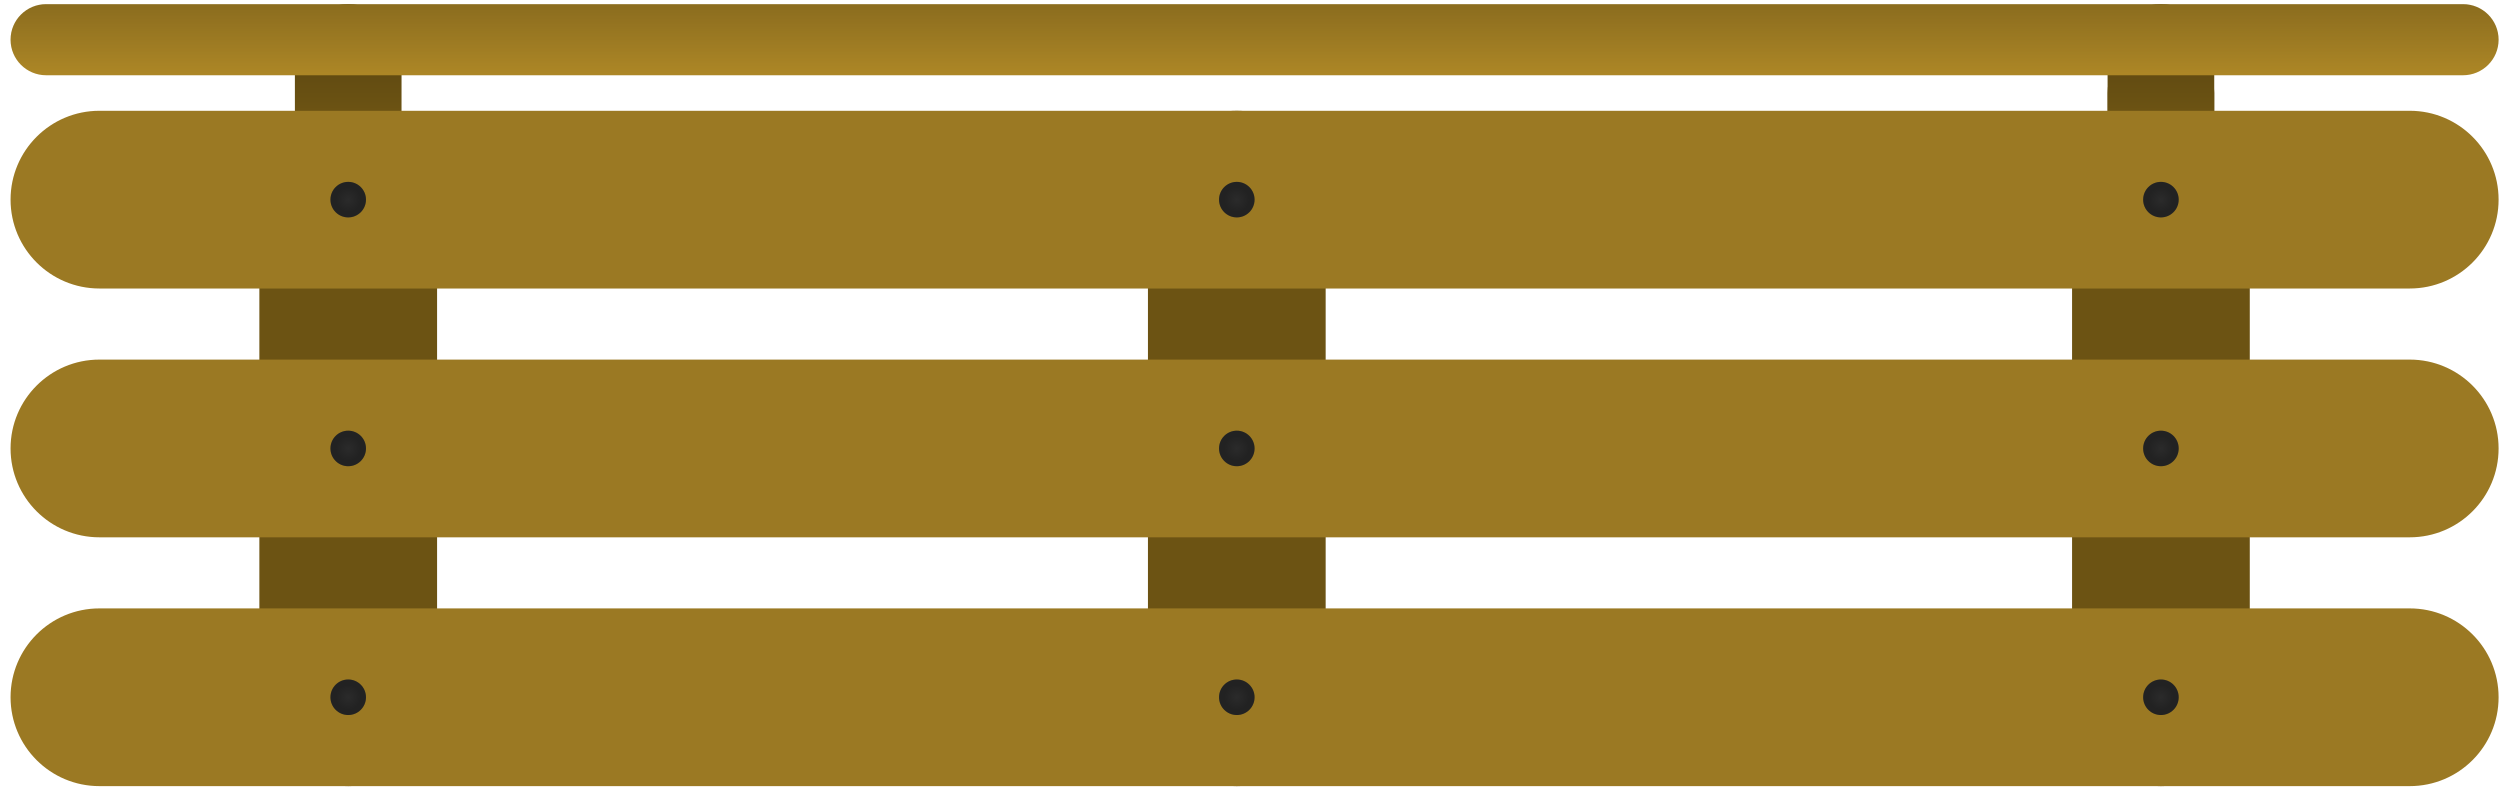
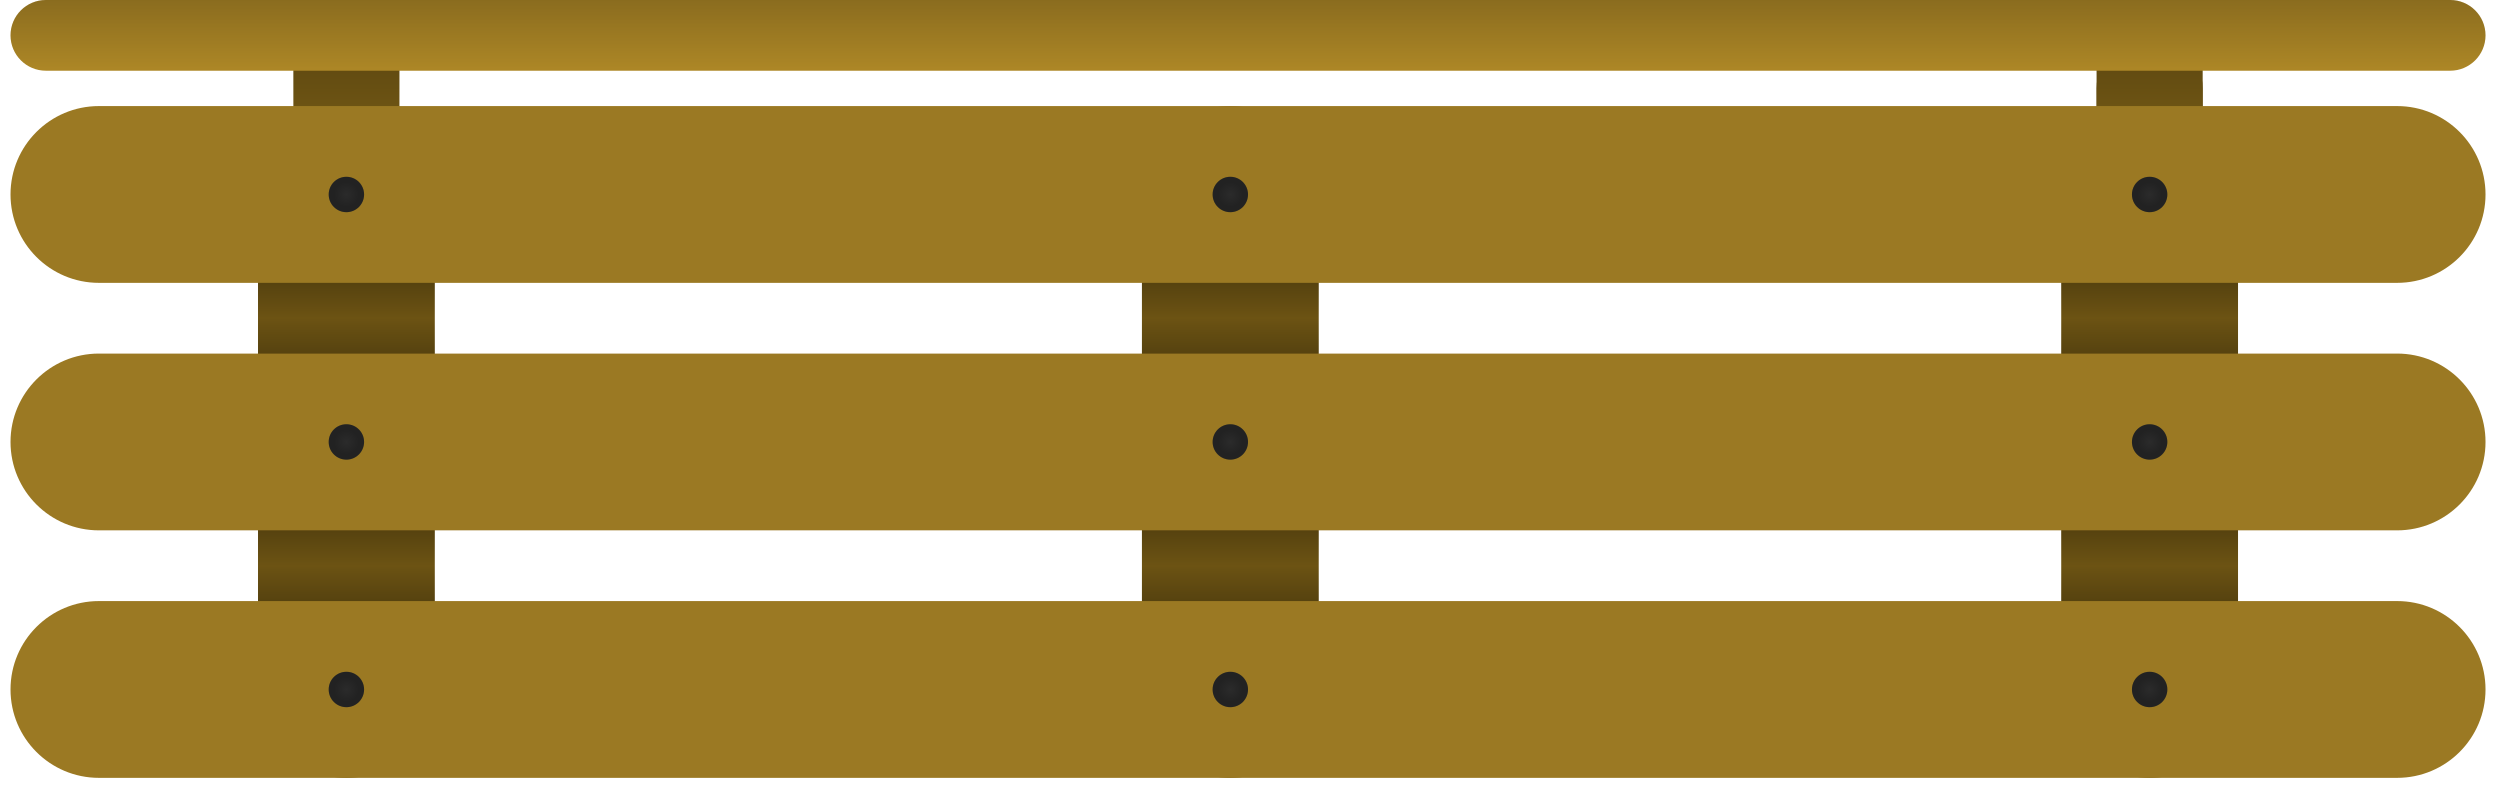
- <svg xmlns="http://www.w3.org/2000/svg" width="147" height="47" viewBox="0 0 147 47" fill="none">
-   <rect x="25.7" y="6.514" width="39.709" height="10.45" rx="5.225" transform="rotate(90 25.7001 6.5144)" fill="#6C5313" />
-   <rect x="23.61" y="0.245" width="12.54" height="6.27" rx="3.135" transform="rotate(90 23.6101 0.244629)" fill="#6C5313" />
-   <rect x="23.61" y="0.245" width="12.54" height="6.27" rx="3.135" transform="rotate(90 23.6101 0.244629)" fill="url(#paint0_linear_83_76)" fill-opacity="0.2" />
-   <rect x="130.197" y="2.335" width="10.45" height="6.27" rx="3.135" transform="rotate(90 130.197 2.33459)" fill="#6C5313" />
-   <rect x="130.197" y="2.335" width="10.45" height="6.27" rx="3.135" transform="rotate(90 130.197 2.33459)" fill="url(#paint1_linear_83_76)" fill-opacity="0.2" />
-   <rect x="130.197" y="0.245" width="12.54" height="6.27" rx="3.135" transform="rotate(90 130.197 0.244629)" fill="#6C5313" />
-   <rect x="130.197" y="0.245" width="12.54" height="6.27" rx="3.135" transform="rotate(90 130.197 0.244629)" fill="url(#paint2_linear_83_76)" fill-opacity="0.2" />
-   <rect x="132.287" y="6.514" width="39.709" height="10.45" rx="5.225" transform="rotate(90 132.287 6.5144)" fill="#6C5313" />
-   <rect x="77.949" y="6.514" width="39.709" height="10.45" rx="5.225" transform="rotate(90 77.9487 6.5144)" fill="#6C5313" />
-   <rect x="0.621" y="6.514" width="146.296" height="10.45" rx="5.225" fill="#9B7923" />
-   <rect x="0.621" y="0.245" width="146.296" height="4.18" rx="2.09" fill="#AD8726" />
-   <rect x="0.621" y="0.245" width="146.296" height="4.18" rx="2.09" fill="url(#paint3_linear_83_76)" fill-opacity="0.2" />
-   <rect x="0.621" y="21.144" width="146.296" height="10.45" rx="5.225" fill="#9B7923" />
-   <rect x="0.621" y="35.774" width="146.296" height="10.45" rx="5.225" fill="#9B7923" />
-   <circle cx="20.475" cy="11.739" r="1.045" fill="#2B2B2B" />
-   <circle cx="20.475" cy="11.739" r="1.045" fill="url(#paint4_radial_83_76)" fill-opacity="0.2" />
-   <circle cx="20.475" cy="26.369" r="1.045" fill="#2B2B2B" />
-   <circle cx="20.475" cy="26.369" r="1.045" fill="url(#paint5_radial_83_76)" fill-opacity="0.2" />
-   <circle cx="20.475" cy="40.999" r="1.045" fill="#2B2B2B" />
-   <circle cx="20.475" cy="40.999" r="1.045" fill="url(#paint6_radial_83_76)" fill-opacity="0.2" />
-   <circle cx="72.724" cy="11.739" r="1.045" fill="#2B2B2B" />
-   <circle cx="72.724" cy="11.739" r="1.045" fill="url(#paint7_radial_83_76)" fill-opacity="0.2" />
-   <circle cx="72.724" cy="26.369" r="1.045" fill="#2B2B2B" />
-   <circle cx="72.724" cy="26.369" r="1.045" fill="url(#paint8_radial_83_76)" fill-opacity="0.2" />
-   <circle cx="72.724" cy="40.999" r="1.045" fill="#2B2B2B" />
-   <circle cx="72.724" cy="40.999" r="1.045" fill="url(#paint9_radial_83_76)" fill-opacity="0.2" />
-   <circle cx="127.062" cy="11.739" r="1.045" fill="#2B2B2B" />
-   <circle cx="127.062" cy="11.739" r="1.045" fill="url(#paint10_radial_83_76)" fill-opacity="0.2" />
-   <circle cx="127.062" cy="26.369" r="1.045" fill="#2B2B2B" />
-   <circle cx="127.062" cy="26.369" r="1.045" fill="url(#paint11_radial_83_76)" fill-opacity="0.2" />
-   <circle cx="127.062" cy="40.999" r="1.045" fill="#2B2B2B" />
-   <circle cx="127.062" cy="40.999" r="1.045" fill="url(#paint12_radial_83_76)" fill-opacity="0.2" />
+ <svg xmlns="http://www.w3.org/2000/svg" width="63" height="20" viewBox="0 0 63 20" fill="none">
+   <rect x="10.957" y="2.673" width="16.929" height="4.455" rx="2.228" transform="rotate(90 10.9568 2.67285)" fill="#6C5313" />
+   <rect x="10.066" width="5.346" height="2.673" rx="1.337" transform="rotate(90 10.0657 0)" fill="#6C5313" />
+   <rect x="10.066" width="5.346" height="2.673" rx="1.337" transform="rotate(90 10.0657 0)" fill="url(#paint0_linear_266_3731)" fill-opacity="0.2" />
+   <rect x="55.507" y="0.891" width="4.455" height="2.673" rx="1.337" transform="rotate(90 55.5071 0.891113)" fill="#6C5313" />
+   <rect x="55.507" y="0.891" width="4.455" height="2.673" rx="1.337" transform="rotate(90 55.5071 0.891113)" fill="url(#paint1_linear_266_3731)" fill-opacity="0.2" />
+   <rect x="55.507" width="5.346" height="2.673" rx="1.337" transform="rotate(90 55.5071 0)" fill="#6C5313" />
+   <rect x="55.507" width="5.346" height="2.673" rx="1.337" transform="rotate(90 55.5071 0)" fill="url(#paint2_linear_266_3731)" fill-opacity="0.2" />
+   <rect x="56.398" y="2.673" width="16.929" height="4.455" rx="2.228" transform="rotate(90 56.3982 2.67285)" fill="#6C5313" />
+   <rect x="33.232" y="2.673" width="16.929" height="4.455" rx="2.228" transform="rotate(90 33.2319 2.67285)" fill="#6C5313" />
+   <rect x="0.265" y="2.673" width="62.37" height="4.455" rx="2.228" fill="#9B7923" />
+   <rect x="0.265" width="62.37" height="1.782" rx="0.891" fill="#AD8726" />
+   <rect x="0.265" width="62.37" height="1.782" rx="0.891" fill="url(#paint3_linear_266_3731)" fill-opacity="0.2" />
+   <rect x="0.265" y="8.91" width="62.37" height="4.455" rx="2.228" fill="#9B7923" />
+   <rect x="0.265" y="15.147" width="62.37" height="4.455" rx="2.228" fill="#9B7923" />
+   <circle cx="8.729" cy="4.901" r="0.446" fill="#2B2B2B" />
+   <circle cx="8.729" cy="4.901" r="0.446" fill="url(#paint4_radial_266_3731)" fill-opacity="0.2" />
+   <circle cx="8.729" cy="11.137" r="0.446" fill="#2B2B2B" />
+   <circle cx="8.729" cy="11.137" r="0.446" fill="url(#paint5_radial_266_3731)" fill-opacity="0.2" />
+   <circle cx="8.729" cy="17.375" r="0.446" fill="#2B2B2B" />
+   <circle cx="8.729" cy="17.375" r="0.446" fill="url(#paint6_radial_266_3731)" fill-opacity="0.2" />
+   <circle cx="31.004" cy="4.901" r="0.446" fill="#2B2B2B" />
+   <circle cx="31.004" cy="4.901" r="0.446" fill="url(#paint7_radial_266_3731)" fill-opacity="0.2" />
+   <circle cx="31.004" cy="11.137" r="0.446" fill="#2B2B2B" />
+   <circle cx="31.004" cy="11.137" r="0.446" fill="url(#paint8_radial_266_3731)" fill-opacity="0.2" />
+   <circle cx="31.004" cy="17.375" r="0.446" fill="#2B2B2B" />
+   <circle cx="31.004" cy="17.375" r="0.446" fill="url(#paint9_radial_266_3731)" fill-opacity="0.2" />
+   <circle cx="54.171" cy="4.901" r="0.446" fill="#2B2B2B" />
+   <circle cx="54.171" cy="4.901" r="0.446" fill="url(#paint10_radial_266_3731)" fill-opacity="0.2" />
+   <circle cx="54.171" cy="11.137" r="0.446" fill="#2B2B2B" />
+   <circle cx="54.171" cy="11.137" r="0.446" fill="url(#paint11_radial_266_3731)" fill-opacity="0.2" />
+   <circle cx="54.171" cy="17.375" r="0.446" fill="#2B2B2B" />
+   <circle cx="54.171" cy="17.375" r="0.446" fill="url(#paint12_radial_266_3731)" fill-opacity="0.2" />
+   <rect x="6.502" y="7.128" width="4.455" height="1.782" fill="url(#paint13_linear_266_3731)" fill-opacity="0.2" />
+   <rect x="28.777" y="7.128" width="4.455" height="1.782" fill="url(#paint14_linear_266_3731)" fill-opacity="0.2" />
+   <rect x="6.502" y="13.365" width="4.455" height="1.782" fill="url(#paint15_linear_266_3731)" fill-opacity="0.2" />
+   <rect x="28.777" y="13.365" width="4.455" height="1.782" fill="url(#paint16_linear_266_3731)" fill-opacity="0.2" />
+   <rect x="51.943" y="7.128" width="4.455" height="1.782" fill="url(#paint17_linear_266_3731)" fill-opacity="0.2" />
+   <rect x="51.943" y="13.365" width="4.455" height="1.782" fill="url(#paint18_linear_266_3731)" fill-opacity="0.2" />
  <defs>
-     <linearGradient id="paint0_linear_83_76" x1="24.864" y1="3.38" x2="29.88" y2="3.38" gradientUnits="userSpaceOnUse">
+     <linearGradient id="paint0_linear_266_3731" x1="10.6" y1="1.337" x2="12.739" y2="1.337" gradientUnits="userSpaceOnUse">
      <stop />
      <stop offset="1" stop-opacity="0" />
    </linearGradient>
-     <linearGradient id="paint1_linear_83_76" x1="131.242" y1="5.47" x2="135.422" y2="5.47" gradientUnits="userSpaceOnUse">
+     <linearGradient id="paint1_linear_266_3731" x1="55.953" y1="2.228" x2="57.735" y2="2.228" gradientUnits="userSpaceOnUse">
      <stop />
      <stop offset="1" stop-opacity="0" />
    </linearGradient>
-     <linearGradient id="paint2_linear_83_76" x1="131.451" y1="3.38" x2="136.467" y2="3.38" gradientUnits="userSpaceOnUse">
+     <linearGradient id="paint2_linear_266_3731" x1="56.042" y1="1.337" x2="58.18" y2="1.337" gradientUnits="userSpaceOnUse">
      <stop />
      <stop offset="1" stop-opacity="0" />
    </linearGradient>
-     <linearGradient id="paint3_linear_83_76" x1="73.769" y1="0.245" x2="73.769" y2="4.425" gradientUnits="userSpaceOnUse">
+     <linearGradient id="paint3_linear_266_3731" x1="31.45" y1="0" x2="31.45" y2="1.782" gradientUnits="userSpaceOnUse">
      <stop />
      <stop offset="1" stop-opacity="0" />
    </linearGradient>
-     <radialGradient id="paint4_radial_83_76" cx="0" cy="0" r="1" gradientUnits="userSpaceOnUse" gradientTransform="translate(20.4754 11.7393) rotate(90) scale(0.696647)">
+     <radialGradient id="paint4_radial_266_3731" cx="0" cy="0" r="1" gradientUnits="userSpaceOnUse" gradientTransform="translate(8.72944 4.90058) rotate(90) scale(0.297002)">
      <stop stop-opacity="0" />
      <stop offset="1" />
    </radialGradient>
-     <radialGradient id="paint5_radial_83_76" cx="0" cy="0" r="1" gradientUnits="userSpaceOnUse" gradientTransform="translate(20.4754 26.3688) rotate(90) scale(0.696647)">
+     <radialGradient id="paint5_radial_266_3731" cx="0" cy="0" r="1" gradientUnits="userSpaceOnUse" gradientTransform="translate(8.72944 11.1374) rotate(90) scale(0.297002)">
      <stop stop-opacity="0" />
      <stop offset="1" />
    </radialGradient>
-     <radialGradient id="paint6_radial_83_76" cx="0" cy="0" r="1" gradientUnits="userSpaceOnUse" gradientTransform="translate(20.4754 40.9986) rotate(90) scale(0.696647)">
+     <radialGradient id="paint6_radial_266_3731" cx="0" cy="0" r="1" gradientUnits="userSpaceOnUse" gradientTransform="translate(8.72944 17.3747) rotate(90) scale(0.297002)">
      <stop stop-opacity="0" />
      <stop offset="1" />
    </radialGradient>
-     <radialGradient id="paint7_radial_83_76" cx="0" cy="0" r="1" gradientUnits="userSpaceOnUse" gradientTransform="translate(72.7238 11.7393) rotate(90) scale(0.696647)">
+     <radialGradient id="paint7_radial_266_3731" cx="0" cy="0" r="1" gradientUnits="userSpaceOnUse" gradientTransform="translate(31.0043 4.90058) rotate(90) scale(0.297002)">
      <stop stop-opacity="0" />
      <stop offset="1" />
    </radialGradient>
-     <radialGradient id="paint8_radial_83_76" cx="0" cy="0" r="1" gradientUnits="userSpaceOnUse" gradientTransform="translate(72.7238 26.3688) rotate(90) scale(0.696647)">
+     <radialGradient id="paint8_radial_266_3731" cx="0" cy="0" r="1" gradientUnits="userSpaceOnUse" gradientTransform="translate(31.0043 11.1374) rotate(90) scale(0.297002)">
      <stop stop-opacity="0" />
      <stop offset="1" />
    </radialGradient>
-     <radialGradient id="paint9_radial_83_76" cx="0" cy="0" r="1" gradientUnits="userSpaceOnUse" gradientTransform="translate(72.7238 40.9986) rotate(90) scale(0.696647)">
+     <radialGradient id="paint9_radial_266_3731" cx="0" cy="0" r="1" gradientUnits="userSpaceOnUse" gradientTransform="translate(31.0043 17.3747) rotate(90) scale(0.297002)">
      <stop stop-opacity="0" />
      <stop offset="1" />
    </radialGradient>
-     <radialGradient id="paint10_radial_83_76" cx="0" cy="0" r="1" gradientUnits="userSpaceOnUse" gradientTransform="translate(127.062 11.7393) rotate(90) scale(0.696647)">
+     <radialGradient id="paint10_radial_266_3731" cx="0" cy="0" r="1" gradientUnits="userSpaceOnUse" gradientTransform="translate(54.1706 4.90058) rotate(90) scale(0.297002)">
      <stop stop-opacity="0" />
      <stop offset="1" />
    </radialGradient>
-     <radialGradient id="paint11_radial_83_76" cx="0" cy="0" r="1" gradientUnits="userSpaceOnUse" gradientTransform="translate(127.062 26.3688) rotate(90) scale(0.696647)">
+     <radialGradient id="paint11_radial_266_3731" cx="0" cy="0" r="1" gradientUnits="userSpaceOnUse" gradientTransform="translate(54.1706 11.1374) rotate(90) scale(0.297002)">
      <stop stop-opacity="0" />
      <stop offset="1" />
    </radialGradient>
-     <radialGradient id="paint12_radial_83_76" cx="0" cy="0" r="1" gradientUnits="userSpaceOnUse" gradientTransform="translate(127.062 40.9986) rotate(90) scale(0.696647)">
+     <radialGradient id="paint12_radial_266_3731" cx="0" cy="0" r="1" gradientUnits="userSpaceOnUse" gradientTransform="translate(54.1706 17.3747) rotate(90) scale(0.297002)">
      <stop stop-opacity="0" />
      <stop offset="1" />
    </radialGradient>
+     <linearGradient id="paint13_linear_266_3731" x1="8.729" y1="7.128" x2="8.729" y2="8.91" gradientUnits="userSpaceOnUse">
+       <stop />
+       <stop offset="0.498" stop-opacity="0" />
+       <stop offset="1" />
+     </linearGradient>
+     <linearGradient id="paint14_linear_266_3731" x1="31.004" y1="7.128" x2="31.004" y2="8.91" gradientUnits="userSpaceOnUse">
+       <stop />
+       <stop offset="0.498" stop-opacity="0" />
+       <stop offset="1" />
+     </linearGradient>
+     <linearGradient id="paint15_linear_266_3731" x1="8.729" y1="13.365" x2="8.729" y2="15.147" gradientUnits="userSpaceOnUse">
+       <stop />
+       <stop offset="0.498" stop-opacity="0" />
+       <stop offset="1" />
+     </linearGradient>
+     <linearGradient id="paint16_linear_266_3731" x1="31.004" y1="13.365" x2="31.004" y2="15.147" gradientUnits="userSpaceOnUse">
+       <stop />
+       <stop offset="0.498" stop-opacity="0" />
+       <stop offset="1" />
+     </linearGradient>
+     <linearGradient id="paint17_linear_266_3731" x1="54.17" y1="7.128" x2="54.17" y2="8.91" gradientUnits="userSpaceOnUse">
+       <stop />
+       <stop offset="0.498" stop-opacity="0" />
+       <stop offset="1" />
+     </linearGradient>
+     <linearGradient id="paint18_linear_266_3731" x1="54.17" y1="13.365" x2="54.17" y2="15.147" gradientUnits="userSpaceOnUse">
+       <stop />
+       <stop offset="0.498" stop-opacity="0" />
+       <stop offset="1" />
+     </linearGradient>
  </defs>
</svg>
